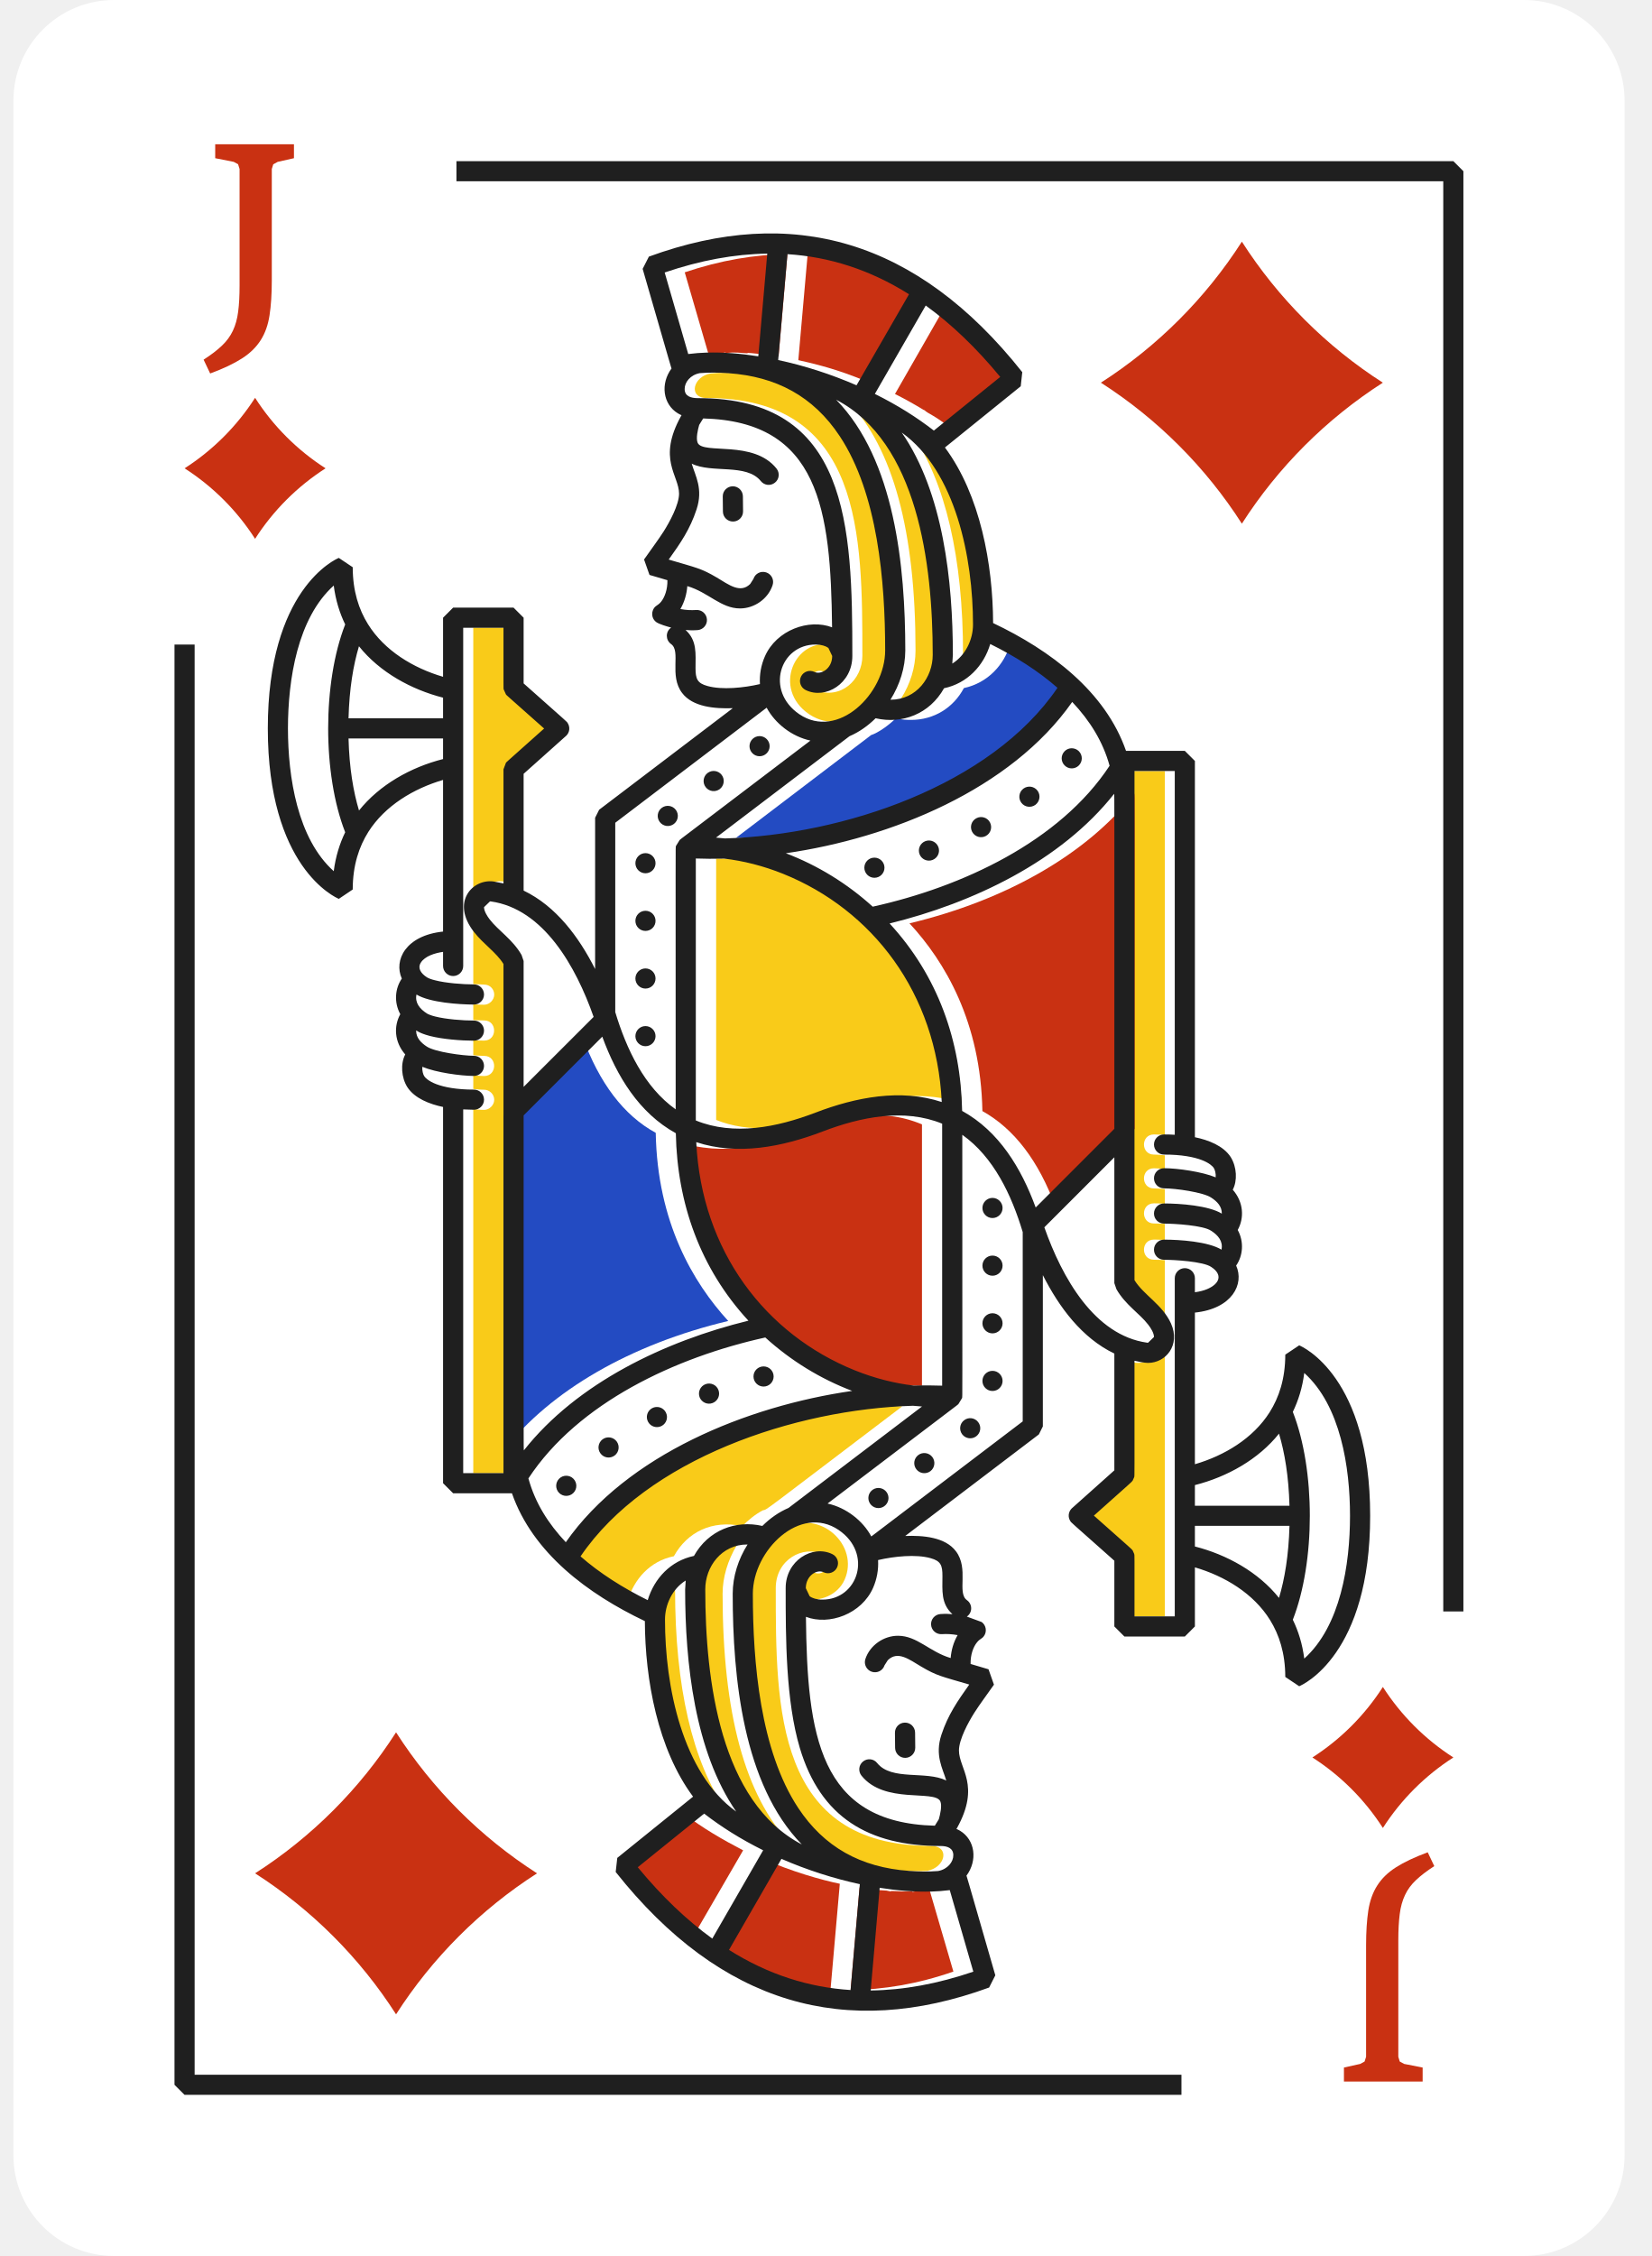
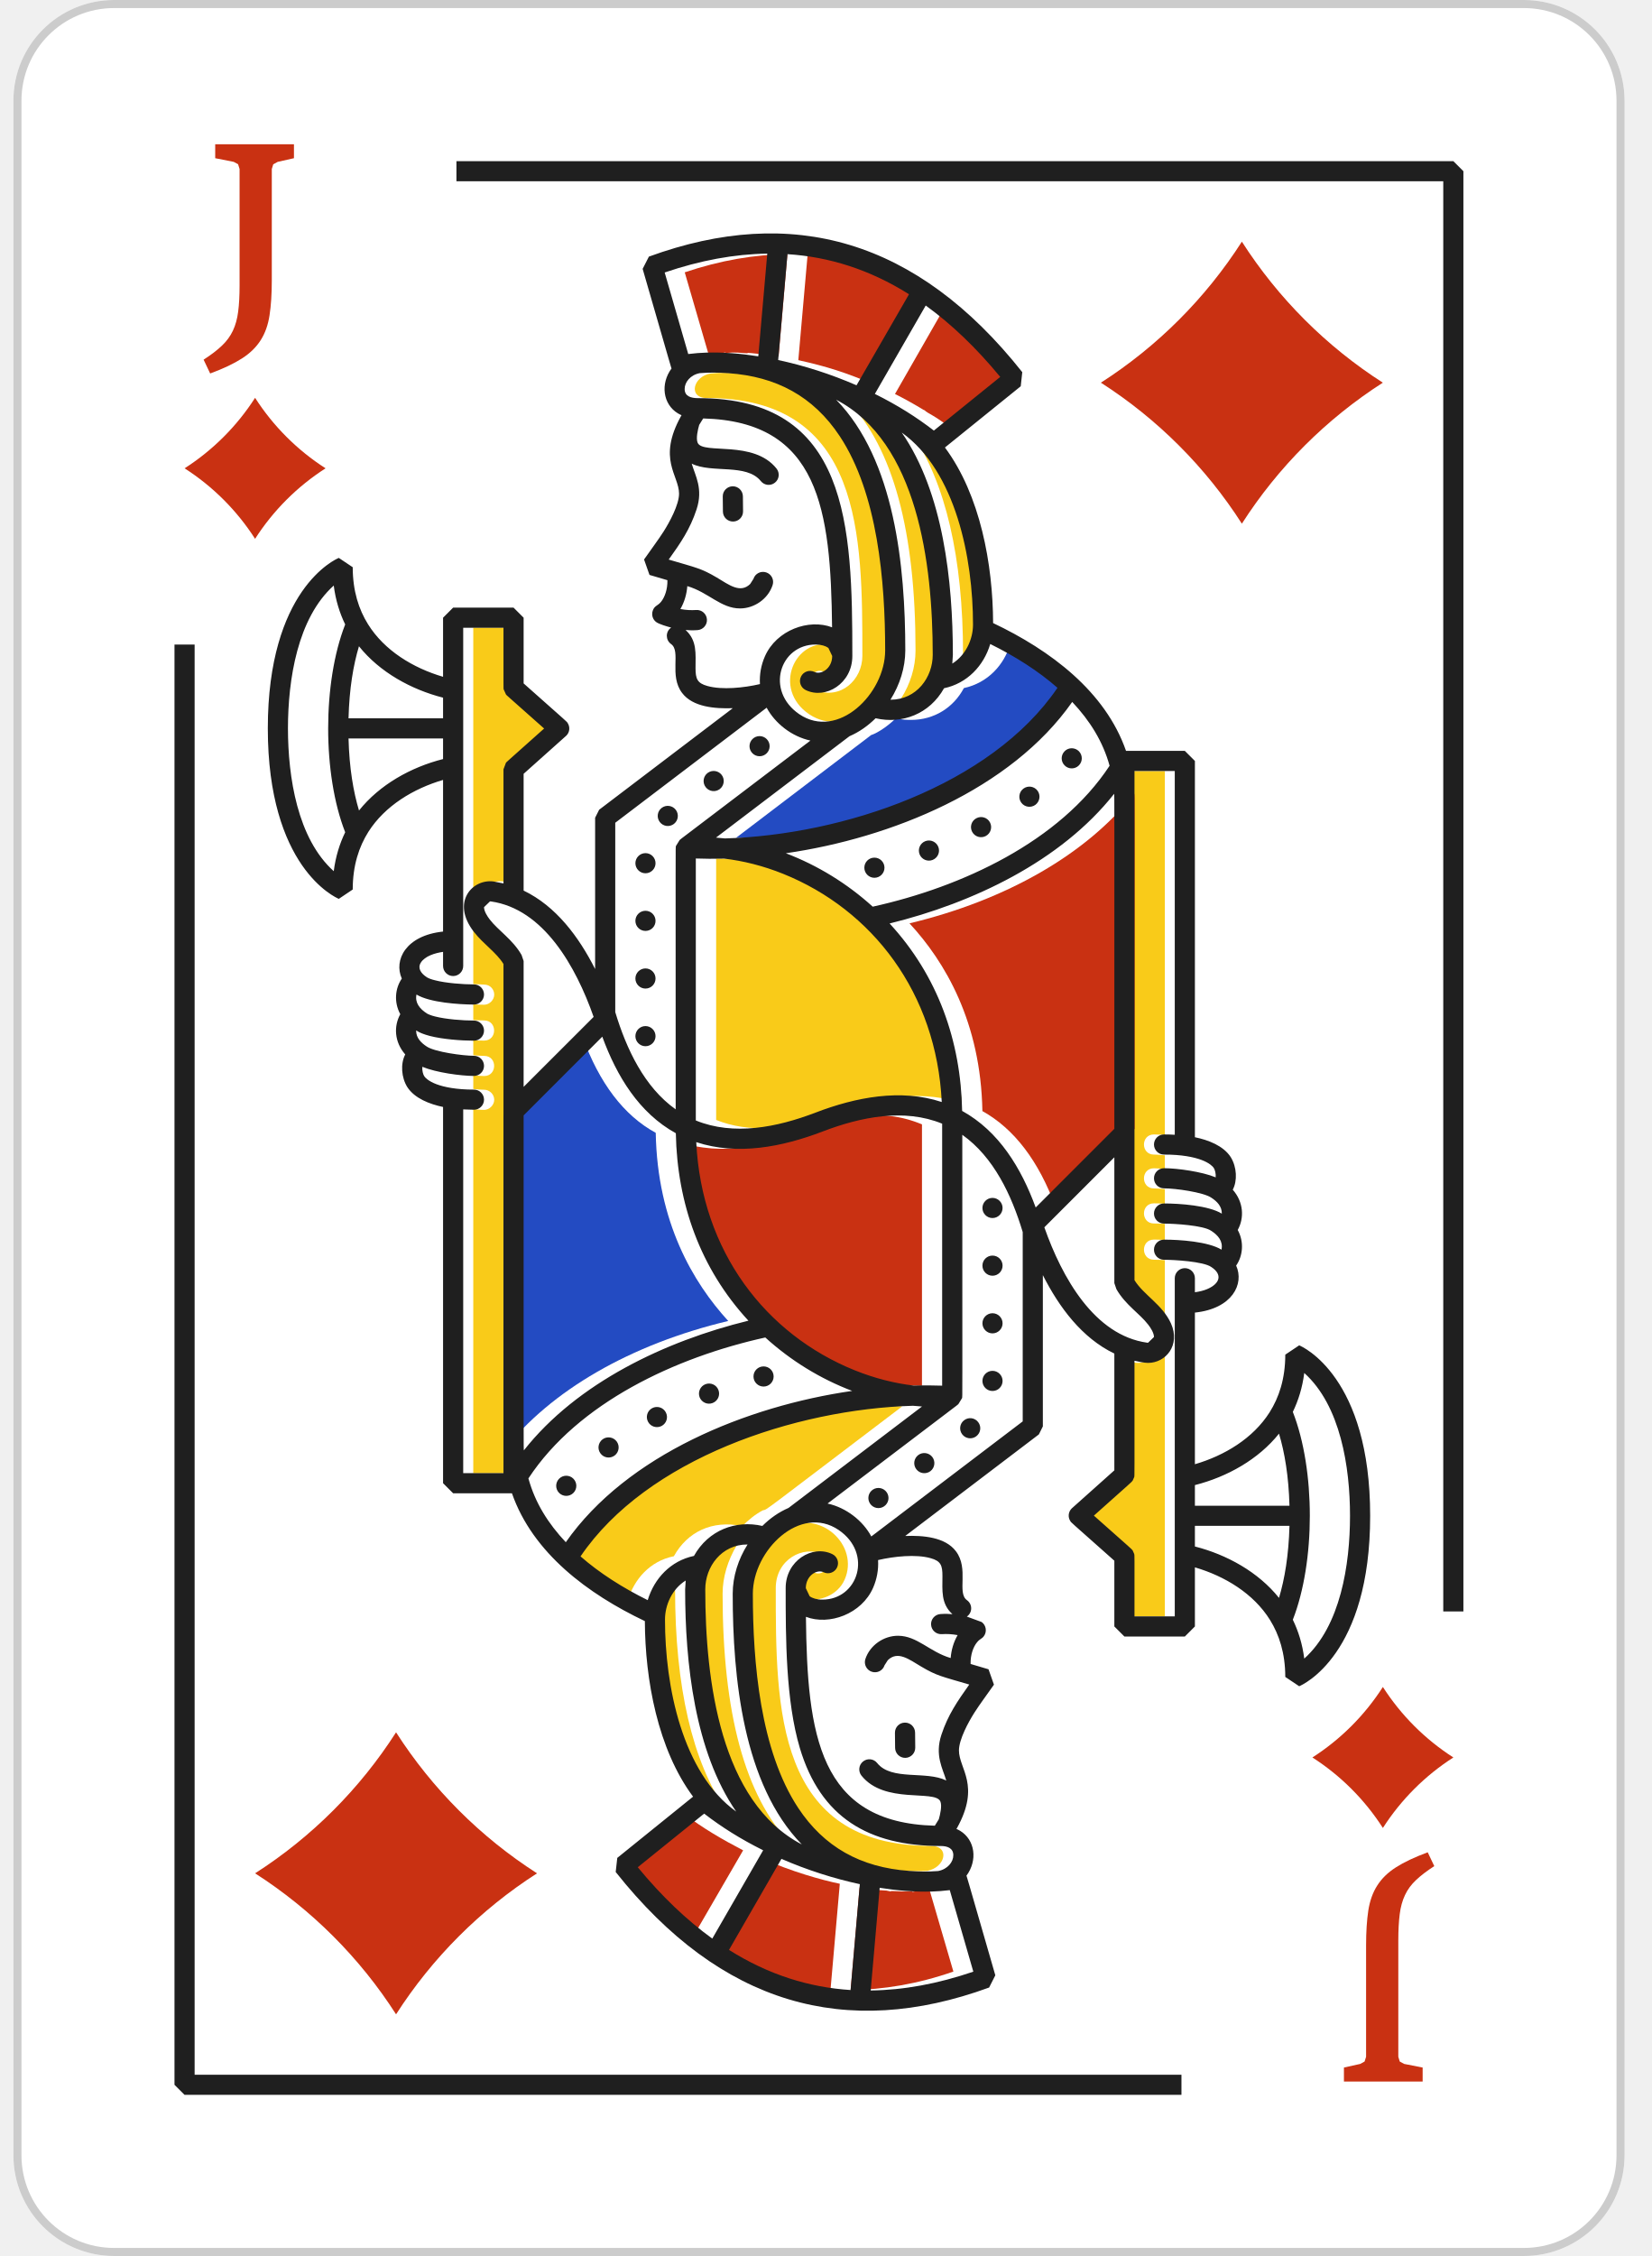
<svg xmlns="http://www.w3.org/2000/svg" width="100%" height="100%" viewBox="0 0 41 56" version="1.1" xml:space="preserve" style="fill-rule:evenodd;clip-rule:evenodd;stroke-linejoin:round;stroke-miterlimit:2;">
  <g transform="matrix(1,0,0,1,-453,-200)">
    <g>
      <path d="M490.833,256L455.833,256C454.452,256 453.333,254.881 453.333,253.5L453.333,202.5C453.333,201.119 454.452,200 455.833,200L490.833,200C492.214,200 493.333,201.119 493.333,202.5L493.333,253.5C493.333,254.881 492.214,256 490.833,256Z" style="fill:white;fill-rule:nonzero;" />
+       <path d="M490.833,256L455.833,256C454.452,256 453.333,254.881 453.333,253.5L453.333,202.5C453.333,201.119 454.452,200 455.833,200L490.833,200C492.214,200 493.333,201.119 493.333,202.5L493.333,253.5C493.333,254.881 492.214,256 490.833,256ZM490.833,255.8L455.833,255.8C454.562,255.8 453.533,254.771 453.533,253.5L453.533,202.5C453.533,201.229 454.562,200.2 455.833,200.2L490.833,200.2C492.104,200.2 493.133,201.229 493.133,202.5L493.133,253.5C493.133,254.771 492.104,255.8 490.833,255.8Z" style="fill:rgb(204,204,204);" />
      <path d="M459.333,213.375C458.883,212.673 458.285,212.075 457.583,211.625C458.285,211.175 458.883,210.577 459.333,209.875C459.783,210.577 460.381,211.175 461.083,211.625C460.381,212.075 459.783,212.673 459.333,213.375Z" style="fill:rgb(201,49,18);fill-rule:nonzero;" />
      <path d="M487.333,241.875C487.783,242.577 488.381,243.175 489.083,243.625C488.381,244.075 487.783,244.673 487.333,245.375C486.883,244.673 486.285,244.075 485.583,243.625C486.285,243.175 486.883,242.577 487.333,241.875Z" style="fill:rgb(201,49,18);fill-rule:nonzero;" />
      <path d="M459.894,204.018L459.784,204.079L459.748,204.195L459.748,206.961C459.748,207.299 459.729,207.587 459.692,207.825C459.656,208.064 459.583,208.27 459.473,208.443C459.363,208.617 459.208,208.769 459.008,208.897C458.807,209.026 458.544,209.151 458.218,209.271L458.055,208.928C458.241,208.808 458.393,208.692 458.51,208.58C458.627,208.469 458.718,208.345 458.782,208.209C458.846,208.074 458.89,207.916 458.913,207.735C458.937,207.555 458.948,207.337 458.948,207.083L458.948,204.195L458.911,204.077L458.803,204.018L458.343,203.927L458.343,203.581L460.298,203.581L460.298,203.927L459.894,204.018Z" style="fill:rgb(201,49,18);fill-rule:nonzero;" />
      <path d="M486.771,251.232L486.879,251.172L486.916,251.055L486.916,248.289C486.916,247.951 486.935,247.663 486.971,247.425C487.008,247.186 487.081,246.98 487.191,246.807C487.301,246.633 487.455,246.481 487.656,246.353C487.857,246.224 488.12,246.1 488.446,245.979L488.609,246.322C488.423,246.442 488.271,246.559 488.154,246.67C488.037,246.781 487.945,246.904 487.882,247.041C487.818,247.176 487.773,247.334 487.751,247.515C487.728,247.695 487.716,247.912 487.716,248.166L487.716,251.055L487.752,251.173L487.861,251.232L488.32,251.322L488.32,251.669L486.366,251.669L486.366,251.322L486.771,251.232Z" style="fill:rgb(201,49,18);fill-rule:nonzero;" />
      <path d="M483.832,212.999C482.932,211.594 481.736,210.399 480.332,209.499C481.736,208.599 482.932,207.403 483.832,205.999C484.732,207.403 485.928,208.599 487.332,209.499C485.928,210.399 484.732,211.594 483.832,212.999Z" style="fill:rgb(201,49,18);fill-rule:nonzero;" />
      <path d="M466.333,246.501C464.929,247.401 463.733,248.597 462.833,250.001C461.934,248.597 460.737,247.401 459.333,246.501C460.737,245.602 461.934,244.405 462.833,243.001C463.733,244.405 464.929,245.602 466.333,246.501Z" style="fill:rgb(201,49,18);fill-rule:nonzero;" />
      <path d="M457.332,216L457.332,251.75L457.582,252L482.332,252L482.332,251.5L457.832,251.5L457.832,216L457.332,216ZM489.332,240L488.832,240L488.832,204.5L464.332,204.5L464.332,204L489.082,204L489.332,204.25L489.332,240Z" style="fill:rgb(31,31,31);fill-rule:nonzero;" />
      <path d="M476.02,246.44C472.286,246.609 471.44,243.312 471.44,239.56C471.44,238.92 471.86,238.24 472.43,237.94C473.377,237.433 474.341,238.369 473.97,239.21C473.8,239.6 473.35,239.76 473.02,239.69C472.48,239.6 472.885,238.85 473.2,239.03C473.488,239.174 473.711,238.726 473.42,238.58C472.951,238.355 472.26,238.702 472.26,239.42C472.26,242.42 472.26,245.82 476.11,245.82C476.596,245.82 476.473,246.356 476.02,246.44Z" style="fill:rgb(249,203,25);fill-rule:nonzero;" />
      <path d="M472.62,245.76C470.69,244.71 470.26,241.81 470.26,239.45C470.26,239.11 470.42,238.76 470.67,238.56C470.84,238.42 471.06,238.37 471.29,238.36C471.07,238.73 470.94,239.15 470.94,239.56C470.94,242.53 471.5,244.58 472.62,245.76Z" style="fill:rgb(249,203,25);fill-rule:nonzero;" />
      <path d="M471.03,244.95C469.74,244.01 469.26,241.92 469.26,240.2C469.26,239.84 469.44,239.44 469.78,239.23L469.76,239.45C469.76,241.88 470.19,243.72 471.03,244.95Z" style="fill:rgb(249,203,25);fill-rule:nonzero;" />
      <path d="M476.67,248.94C475.78,249.25 474.929,249.389 474.118,249.398L474.34,246.85C474.57,246.89 474.79,246.92 475.01,246.93L475.11,246.95L475.13,246.94C475.31,246.95 475.48,246.95 475.64,246.95L475.66,246.96L475.77,246.94C475.87,246.93 475.98,246.93 476.08,246.92L476.67,248.94Z" style="fill:rgb(201,49,18);fill-rule:nonzero;" />
      <path d="M473.85,246.76L473.62,249.38C472.55,249.31 471.55,248.98 470.61,248.39L471.91,246.13C472.651,246.456 473.387,246.665 473.85,246.76Z" style="fill:rgb(201,49,18);fill-rule:nonzero;" />
      <path d="M471.45,245.93L470.18,248.12C469.54,247.66 468.93,247.07 468.33,246.35L469.98,245.02C470.436,245.376 470.968,245.68 471.45,245.93Z" style="fill:rgb(201,49,18);fill-rule:nonzero;" />
      <path d="M475.4,234.91C471.794,237.645 472.065,237.459 471.94,237.49C471.75,237.59 471.58,237.73 471.43,237.88L471.42,237.88C470.681,237.728 470.067,238.023 469.73,238.63C469.13,238.75 468.74,239.21 468.59,239.72C468.02,239.44 467.43,239.08 466.92,238.63C468.56,236.22 472.17,234.98 475.18,234.9L475.4,234.91Z" style="fill:rgb(249,203,25);fill-rule:nonzero;" />
      <path d="M481.65,230.77C481.682,230.77 481.785,230.771 481.92,230.778L481.92,230.38C481.828,230.375 481.736,230.37 481.65,230.37C481.319,230.37 481.318,229.87 481.65,229.87C481.696,229.87 481.795,229.872 481.92,229.879L481.92,229.517C481.819,229.507 481.725,229.5 481.65,229.5C481.319,229.5 481.318,229 481.65,229C481.711,229 481.808,229.007 481.92,229.019L481.92,228.678C481.831,228.672 481.755,228.66 481.65,228.66C481.319,228.66 481.318,228.16 481.65,228.16C481.75,228.16 481.83,228.17 481.92,228.17L481.92,219.14L480.92,219.14L480.92,231.77C481.08,232.055 481.446,232.305 481.65,232.57C482.181,233.253 481.765,233.83 481.25,233.83C481.127,233.83 481.02,233.785 480.92,233.76C480.92,236.185 480.945,236.684 480.84,236.79L480.83,236.8L479.91,237.62L480.83,238.44L480.84,238.45L480.92,238.63L480.92,240.12L481.92,240.12L481.92,231.28C481.828,231.274 481.736,231.27 481.65,231.27C481.319,231.27 481.318,230.77 481.65,230.77Z" style="fill:rgb(249,203,25);fill-rule:nonzero;" />
      <path d="M475.89,227.91L475.89,234.4C475.68,234.39 475.47,234.39 475.26,234.4C472.563,234.128 469.956,231.832 469.8,228.33C472.215,229.136 473.74,227.012 475.89,227.91Z" style="fill:rgb(201,49,18);fill-rule:nonzero;" />
      <path d="M465.83,217.26C465.718,217.091 465.75,216.811 465.75,215.58L464.75,215.58L464.75,224.427C464.841,224.433 464.933,224.438 465.02,224.44C465.16,224.44 465.27,224.55 465.27,224.69C465.27,224.82 465.15,224.94 465.02,224.94C464.972,224.94 464.873,224.938 464.75,224.932L464.75,225.32C464.841,225.325 464.933,225.33 465.02,225.33C465.348,225.33 465.351,225.83 465.02,225.83C464.972,225.83 464.873,225.829 464.75,225.823L464.75,226.193C464.85,226.203 464.944,226.21 465.02,226.21C465.354,226.21 465.347,226.71 465.02,226.71C464.96,226.71 464.862,226.703 464.75,226.692L464.75,227.032C464.84,227.038 464.916,227.05 465.02,227.05C465.15,227.05 465.27,227.16 465.27,227.3C465.27,227.43 465.15,227.55 465.02,227.55C464.92,227.55 464.84,227.54 464.75,227.53L464.75,236.57L465.75,236.57L465.75,223.94C465.565,223.644 465.243,223.426 465.01,223.13C464.458,222.416 464.978,221.809 465.5,221.88L465.75,221.95C465.75,219.406 465.719,219.032 465.83,218.92L465.83,218.91L466.76,218.08L465.83,217.26Z" style="fill:rgb(249,203,25);fill-rule:nonzero;" />
      <path d="M481.17,228.02L479.21,229.97C478.79,228.82 478.18,228.02 477.39,227.58C477.35,225.37 476.46,223.87 475.58,222.92C478,222.34 479.99,221.19 481.16,219.7C481.176,219.793 481.17,219.33 481.17,228.02Z" style="fill:rgb(201,49,18);fill-rule:nonzero;" />
      <path d="M471.08,232.79C468.65,233.37 466.67,234.52 465.51,236C465.494,235.906 465.5,236.395 465.5,227.69L467.46,225.73C467.88,226.89 468.49,227.69 469.28,228.12C469.32,230.34 470.21,231.84 471.08,232.79Z" style="fill:rgb(35,75,194);fill-rule:nonzero;" />
      <path d="M476.87,227.38C476,227.09 474.96,227.16 473.74,227.62C472.56,228.07 471.57,228.12 470.78,227.8L470.78,221.31C472.366,221.31 473.722,221.864 474.84,222.88C475.73,223.69 476.77,225.13 476.87,227.38Z" style="fill:rgb(249,203,25);fill-rule:nonzero;" />
      <path d="M479.74,217.08C478.056,219.565 474.261,220.8 471.27,220.8L474.61,218.26L474.62,218.25C474.811,218.187 475.073,217.997 475.24,217.83C475.34,217.83 475.329,217.87 475.62,217.87C476.189,217.87 476.673,217.566 476.93,217.08C477.53,216.95 477.93,216.5 478.08,215.99C478.65,216.27 479.23,216.63 479.74,217.08Z" style="fill:rgb(35,75,194);fill-rule:nonzero;" />
      <path d="M477.41,215.5C477.41,215.87 477.23,216.27 476.88,216.48L476.91,216.25C476.91,213.83 476.47,211.98 475.64,210.76C476.93,211.7 477.41,213.79 477.41,215.5Z" style="fill:rgb(249,203,25);fill-rule:nonzero;" />
      <path d="M476.41,216.25C476.41,216.791 476.054,217.34 475.37,217.34C475.6,216.98 475.73,216.56 475.73,216.15C475.73,213.18 475.17,211.13 474.05,209.95C475.98,211 476.41,213.9 476.41,216.25Z" style="fill:rgb(249,203,25);fill-rule:nonzero;" />
      <path d="M475.23,216.15C475.23,217.215 474.057,218.375 473.09,217.73C472.157,217.097 472.736,215.816 473.65,216.01C474.173,216.133 473.811,216.826 473.47,216.68C473.174,216.532 472.963,216.986 473.25,217.13C473.87,217.378 474.41,216.877 474.41,216.28C474.41,213.28 474.41,209.88 470.55,209.88C470.069,209.88 470.212,209.335 470.65,209.27C470.87,209.25 471.1,209.25 471.35,209.27C473.95,209.46 475.23,211.71 475.23,216.15Z" style="fill:rgb(249,203,25);fill-rule:nonzero;" />
      <path d="M478.33,209.36L476.69,210.69C476.156,210.272 476.051,210.28 475.95,210.18L475.94,210.18C475.71,210.04 475.46,209.9 475.22,209.78L476.48,207.58C477.13,208.05 477.74,208.64 478.33,209.36Z" style="fill:rgb(201,49,18);fill-rule:nonzero;" />
      <path d="M476.06,207.32L474.76,209.57C474.001,209.245 473.522,209.096 472.82,208.94L473.05,206.33C474.11,206.4 475.11,206.73 476.06,207.32Z" style="fill:rgb(201,49,18);fill-rule:nonzero;" />
      <path d="M472.55,206.309L472.33,208.85C472.006,208.798 471.618,208.76 471.57,208.76L471.55,208.77C471.129,208.732 471.149,208.76 471.03,208.76L471,208.75L470.9,208.77C470.8,208.77 470.68,208.77 470.59,208.79L470,206.76C470.89,206.46 471.729,206.319 472.55,206.309Z" style="fill:rgb(201,49,18);fill-rule:nonzero;" />
      <path d="M486.517,237.626C486.517,236.416 486.281,234.891 485.381,234.081C485.335,234.443 485.234,234.765 485.097,235.047C485.661,236.485 485.659,238.77 485.097,240.206C485.234,240.487 485.335,240.809 485.381,241.171C486.28,240.363 486.517,238.841 486.517,237.626ZM485.014,237.376C484.994,236.64 484.894,236.053 484.754,235.587C484.243,236.227 483.466,236.661 482.666,236.864L482.666,237.376L485.014,237.376ZM485.014,237.876L482.666,237.876L482.666,238.388C483.455,238.589 484.239,239.02 484.754,239.664C484.894,239.198 484.994,238.611 485.014,237.876ZM482.666,231.729L482.666,232.077C482.787,232.061 482.891,232.033 482.973,231.998C483.283,231.865 483.364,231.639 483.069,231.448C482.873,231.313 482.149,231.271 481.899,231.271C481.762,231.271 481.649,231.158 481.65,231.02C481.65,230.882 481.763,230.771 481.901,230.771C482.287,230.771 482.997,230.819 483.326,231.02C483.369,230.815 483.245,230.663 483.069,230.551C482.873,230.415 482.149,230.374 481.899,230.373C481.762,230.373 481.649,230.261 481.65,230.122C481.65,229.984 481.763,229.873 481.901,229.873C482.288,229.874 483.006,229.923 483.334,230.126C483.339,229.95 483.219,229.823 483.069,229.727C482.87,229.595 482.188,229.498 481.899,229.498C481.762,229.498 481.649,229.386 481.65,229.247C481.65,229.109 481.763,228.998 481.901,228.998C482.235,228.999 482.845,229.085 483.182,229.225C483.19,229.132 483.163,229.034 483.133,228.99C483.111,228.954 483.025,228.866 482.83,228.793C482.636,228.72 482.335,228.659 481.9,228.66C481.762,228.66 481.65,228.548 481.65,228.41C481.65,228.271 481.762,228.16 481.9,228.16C481.994,228.16 482.082,228.163 482.166,228.168L482.166,219.139L481.166,219.139L481.166,231.777C481.394,232.146 481.859,232.382 482.072,232.851C482.314,233.391 481.942,233.831 481.502,233.831C481.406,233.831 481.259,233.799 481.166,233.777C481.166,236.735 481.169,236.624 481.159,236.666L481.12,236.754C481.095,236.79 481.094,236.787 480.158,237.622C481.091,238.45 481.094,238.448 481.12,238.485L481.159,238.573C481.169,238.614 481.166,238.529 481.166,240.123L482.166,240.123L482.166,231.729C482.166,231.591 482.278,231.479 482.416,231.479C482.555,231.479 482.666,231.591 482.666,231.729ZM481.48,233.329L481.502,233.331L481.65,233.188C481.651,233.09 481.568,232.96 481.507,232.882C481.288,232.598 480.944,232.395 480.718,232.002L480.666,231.851L480.666,228.727L478.928,230.465C479.369,231.717 480.171,233.146 481.48,233.329ZM480.666,228.02C480.666,219.333 480.669,219.849 480.661,219.704C479.339,221.38 477.15,222.417 475.086,222.923C476.283,224.219 476.855,225.839 476.887,227.576C477.801,228.08 478.354,228.993 478.713,229.973L480.666,228.02ZM478.391,230.583C478.115,229.667 477.671,228.721 476.891,228.169C476.891,234.989 476.897,234.643 476.885,234.705L476.793,234.855C476.788,234.865 476.821,234.835 473.546,237.322C474.014,237.424 474.427,237.755 474.632,238.139L478.391,235.283L478.391,230.583ZM474.8,238.725C474.814,238.961 474.771,239.195 474.678,239.41C474.393,240.064 473.586,240.355 473.009,240.134C473.04,243.066 473.331,245.245 476.209,245.319L476.308,245.159C476.34,245.045 476.395,244.82 476.344,244.711C476.2,244.42 474.959,244.791 474.388,244.076C474.302,243.968 474.319,243.811 474.427,243.725C474.535,243.638 474.692,243.655 474.778,243.764C475.136,244.209 475.991,243.948 476.493,244.197C476.405,243.898 476.203,243.573 476.373,243.06C476.535,242.569 476.771,242.228 477.064,241.815C476.374,241.611 476.264,241.602 475.871,241.369C475.566,241.188 475.287,240.969 475.041,241.211L474.96,241.338C474.918,241.469 474.777,241.541 474.646,241.498C474.515,241.456 474.442,241.315 474.484,241.184C474.596,240.839 474.94,240.604 475.294,240.604C475.771,240.604 476.078,241.003 476.602,241.157C476.619,240.957 476.672,240.767 476.775,240.588C476.632,240.562 476.509,240.556 476.383,240.564C476.245,240.573 476.126,240.47 476.116,240.332C476.106,240.194 476.21,240.075 476.349,240.065C476.485,240.056 476.554,240.062 476.646,240.068C476.357,239.806 476.398,239.482 476.398,239.123C476.399,238.858 476.358,238.748 476.104,238.678C475.741,238.576 475.199,238.632 474.8,238.725ZM476.58,246.918L476.342,246.942L476.133,246.953C475.701,246.967 475.264,246.927 474.84,246.86L474.617,249.409C475.433,249.4 476.281,249.243 477.165,248.942L476.58,246.918ZM475.575,246.441C475.837,246.459 476.034,246.463 476.292,246.444C476.527,246.399 476.67,246.219 476.668,246.05C476.668,245.882 476.53,245.823 476.361,245.823C474.562,245.823 473.372,245.111 472.858,243.392C472.507,242.214 472.506,240.662 472.506,239.423C472.503,238.739 473.171,238.336 473.665,238.578C473.79,238.639 473.841,238.788 473.78,238.912C473.72,239.036 473.569,239.088 473.445,239.027C473.287,238.949 473.008,239.104 473.006,239.423L473.101,239.622C473.164,239.671 473.278,239.708 473.415,239.707C474.301,239.71 474.679,238.562 473.821,237.978C472.868,237.332 471.691,238.482 471.691,239.561C471.691,241.268 471.873,243.451 472.818,244.879C473.458,245.846 474.365,246.356 475.575,246.441ZM474.347,246.77C473.703,246.631 473.039,246.42 472.401,246.142L471.099,248.402C472.077,249.018 473.085,249.332 474.118,249.398L474.347,246.77ZM470.684,248.121L471.947,245.929C471.377,245.645 470.917,245.353 470.482,245.019L468.834,246.35C469.431,247.074 470.047,247.661 470.684,248.121ZM471.278,244.969C470.247,243.475 470.01,241.277 470.01,239.454L470.024,239.233C469.692,239.439 469.509,239.834 469.51,240.204C469.509,241.848 469.937,244.007 471.278,244.969ZM471.191,239.561C471.191,239.128 471.332,238.699 471.56,238.338C470.911,238.335 470.508,238.894 470.51,239.454C470.509,241.725 470.89,244.734 472.907,245.784C471.451,244.294 471.191,241.644 471.191,239.561ZM470.229,238.622C470.587,237.98 471.271,237.726 471.927,237.878C472.118,237.688 472.334,237.536 472.577,237.431L475.891,234.913L475.667,234.895C472.742,234.979 469.061,236.206 467.413,238.634C467.89,239.051 468.462,239.414 469.081,239.72C469.243,239.179 469.653,238.743 470.229,238.622ZM467.047,238.282C468.57,236.107 471.547,234.902 474.157,234.526C473.37,234.227 472.635,233.777 472,233.2C469.782,233.689 467.357,234.815 466.119,236.698C466.287,237.31 466.615,237.824 467.047,238.282ZM466.006,236.002C467.328,234.326 469.516,233.288 471.581,232.783C470.383,231.486 469.812,229.867 469.779,228.13C468.865,227.627 468.312,226.713 467.953,225.733L466,227.687C466,236.373 465.998,235.857 466.006,236.002ZM465.949,223.705L466,223.855L466,226.979L467.738,225.242C467.297,223.988 466.495,222.561 465.187,222.376L465.165,222.375L465.017,222.518C465.016,222.616 465.098,222.746 465.159,222.824C465.373,223.102 465.725,223.316 465.949,223.705ZM465.5,223.929C465.322,223.64 465.01,223.445 464.765,223.131C464.187,222.386 464.737,221.809 465.256,221.881L465.5,221.929L465.5,219.096L465.561,218.934C465.585,218.907 465.498,218.985 466.509,218.084C465.504,217.192 465.585,217.266 465.562,217.239L465.504,217.111C465.499,217.074 465.5,217.206 465.5,215.583L464.5,215.583L464.5,223.978C464.5,224.115 464.389,224.228 464.25,224.228C464.112,224.228 464,224.115 464,223.978L464,223.628C463.805,223.656 463.549,223.73 463.446,223.898C463.36,224.039 463.458,224.168 463.597,224.258C463.626,224.278 463.702,224.31 463.799,224.333C464.071,224.404 464.49,224.435 464.768,224.436C464.905,224.436 465.017,224.548 465.017,224.687C465.016,224.824 464.903,224.936 464.766,224.936C464.396,224.934 463.673,224.888 463.34,224.687C463.297,224.892 463.422,225.043 463.597,225.156C463.626,225.175 463.702,225.207 463.799,225.231C464.07,225.301 464.489,225.333 464.767,225.333C464.905,225.333 465.017,225.446 465.017,225.583C465.016,225.722 464.903,225.833 464.766,225.833C464.445,225.832 463.993,225.797 463.675,225.716C463.341,225.628 463.332,225.552 463.332,225.59C463.332,225.761 463.453,225.886 463.597,225.979C463.802,226.115 464.5,226.207 464.767,226.208C464.905,226.208 465.017,226.32 465.017,226.459C465.016,226.597 464.903,226.708 464.766,226.708C464.439,226.707 463.826,226.623 463.485,226.481C463.477,226.574 463.504,226.672 463.534,226.716C463.556,226.752 463.642,226.84 463.836,226.913C464.03,226.986 464.331,227.047 464.767,227.047C464.904,227.047 465.017,227.158 465.017,227.297C465.017,227.435 464.904,227.547 464.767,227.547C464.673,227.546 464.585,227.543 464.5,227.538L464.5,236.567L465.5,236.567L465.5,223.929ZM464,218.842L464,218.33L461.653,218.33C461.672,219.066 461.773,219.653 461.913,220.119C462.424,219.479 463.2,219.044 464,218.842ZM461.57,215.5C461.433,215.219 461.332,214.897 461.286,214.535C460.387,215.342 460.15,216.866 460.149,218.08C460.15,219.291 460.385,220.816 461.286,221.625C461.332,221.263 461.433,220.941 461.57,220.659C461.006,219.221 461.007,216.937 461.57,215.5ZM461.653,217.83L464,217.83L464,217.318C463.212,217.117 462.427,216.687 461.912,216.042C461.772,216.508 461.672,217.094 461.653,217.83ZM468.275,225.123C468.552,226.039 468.996,226.985 469.775,227.537C469.775,220.768 469.77,221.063 469.781,221.001L469.874,220.851C469.879,220.841 469.846,220.872 473.121,218.383C472.653,218.283 472.24,217.952 472.034,217.567L468.275,220.423L468.275,225.123ZM471.867,216.981C471.853,216.742 471.896,216.508 471.989,216.296C472.275,215.638 473.084,215.352 473.658,215.572C473.627,212.643 473.336,210.461 470.458,210.387L470.359,210.547C470.326,210.662 470.272,210.886 470.323,210.996C470.466,211.286 471.708,210.915 472.278,211.63C472.365,211.738 472.348,211.896 472.239,211.981C472.132,212.068 471.975,212.05 471.889,211.942C471.53,211.497 470.676,211.757 470.173,211.509C470.263,211.813 470.463,212.134 470.293,212.646C470.132,213.137 469.896,213.479 469.602,213.89C470.293,214.095 470.403,214.104 470.796,214.336C471.099,214.517 471.38,214.737 471.625,214.496L471.706,214.369C471.748,214.237 471.89,214.165 472.021,214.208C472.152,214.25 472.225,214.391 472.182,214.522C472.07,214.868 471.726,215.103 471.373,215.103C470.896,215.103 470.589,214.703 470.064,214.549C470.048,214.75 469.994,214.94 469.892,215.118C470.036,215.145 470.159,215.15 470.284,215.142C470.422,215.132 470.541,215.236 470.551,215.374C470.561,215.512 470.456,215.631 470.318,215.641C470.181,215.65 470.113,215.645 470.021,215.638C470.31,215.9 470.268,216.224 470.268,216.583C470.268,216.849 470.31,216.958 470.563,217.028C470.926,217.13 471.469,217.074 471.867,216.981ZM470.087,208.788L470.324,208.764L470.534,208.753C470.967,208.739 471.398,208.778 471.826,208.845L472.049,206.296C471.234,206.306 470.386,206.463 469.502,206.764L470.087,208.788ZM471.088,209.264C470.827,209.247 470.632,209.243 470.375,209.262C470.14,209.306 469.997,209.487 469.998,209.657C469.999,209.835 470.148,209.882 470.327,209.883C474.076,209.877 474.161,213.051 474.161,216.283C474.163,216.966 473.496,217.371 473.001,217.128C472.877,217.067 472.826,216.918 472.887,216.794C472.947,216.67 473.097,216.619 473.221,216.679C473.377,216.756 473.659,216.605 473.661,216.283L473.566,216.083C473.503,216.036 473.389,215.999 473.251,215.999C472.364,215.997 471.989,217.146 472.845,217.729C473.799,218.374 474.976,217.224 474.976,216.146C474.976,214.438 474.793,212.255 473.849,210.828C473.189,209.83 472.262,209.346 471.088,209.264ZM472.32,208.937C472.965,209.075 473.629,209.287 474.265,209.564L475.568,207.304C474.588,206.688 473.581,206.375 472.55,206.309L472.32,208.937ZM475.983,207.584L474.72,209.778C475.295,210.064 475.753,210.355 476.185,210.688L477.833,209.356C477.236,208.632 476.619,208.044 475.983,207.584ZM475.388,210.737C476.42,212.231 476.656,214.429 476.657,216.252L476.643,216.472C476.973,216.267 477.158,215.873 477.157,215.502C477.157,213.855 476.729,211.699 475.388,210.737ZM475.476,216.146C475.475,216.573 475.34,216.997 475.107,217.369C475.759,217.371 476.159,216.809 476.157,216.252C476.157,213.981 475.776,210.972 473.759,209.922C475.215,211.413 475.475,214.063 475.476,216.146ZM476.438,217.084C476.078,217.727 475.395,217.98 474.739,217.829C474.548,218.017 474.333,218.17 474.09,218.275L470.776,220.792L470.999,220.812C473.924,220.727 477.606,219.5 479.254,217.073C478.777,216.655 478.205,216.292 477.585,215.986C477.423,216.529 477.011,216.963 476.438,217.084ZM473.423,228.087C472.418,228.472 471.304,228.688 470.286,228.351C470.417,231.061 472.009,233.123 474.222,234.015C474.713,234.213 475.211,234.338 475.689,234.394C475.953,234.386 476.158,234.389 476.391,234.396L476.391,227.893C475.454,227.507 474.373,227.723 473.423,228.087ZM476.381,227.355C476.25,224.646 474.657,222.583 472.444,221.691C471.954,221.494 471.456,221.368 470.978,221.313C470.714,221.32 470.509,221.318 470.275,221.31L470.275,227.813C471.213,228.198 472.294,227.983 473.244,227.619C474.249,227.234 475.363,227.019 476.381,227.355ZM479.62,217.424C478.096,219.6 475.118,220.804 472.51,221.18C473.296,221.479 474.031,221.929 474.667,222.506C476.885,222.017 479.31,220.89 480.548,219.008C480.382,218.406 480.06,217.891 479.62,217.424ZM487.017,237.626C487.018,239.336 486.604,240.393 486.169,241.021C485.735,241.65 485.288,241.844 485.255,241.857L484.91,241.626C484.909,241.033 484.757,240.577 484.531,240.212C484.123,239.556 483.409,239.124 482.666,238.906L482.666,240.373L482.416,240.623L480.916,240.623L480.666,240.373L480.666,238.741C479.506,237.711 479.602,237.801 479.573,237.757C479.51,237.661 479.521,237.531 479.605,237.446C479.633,237.419 479.84,237.235 480.666,236.498L480.666,233.599C479.863,233.214 479.296,232.452 478.891,231.652L478.891,235.407L478.792,235.606L475.474,238.127C475.914,238.11 476.469,238.154 476.733,238.507C477.062,238.941 476.752,239.538 477.006,239.72C477.143,239.816 477.151,240.025 477.004,240.128L477.372,240.263C477.484,240.344 477.508,240.502 477.428,240.612C477.374,240.687 477.333,240.672 477.255,240.769C477.165,240.879 477.092,241.072 477.097,241.304L477.542,241.436L477.677,241.818C477.497,242.076 477.331,242.294 477.192,242.512C477.044,242.744 476.808,243.177 476.808,243.451C476.808,243.908 477.351,244.31 476.759,245.378C476.737,245.416 476.735,245.384 476.835,245.444C477.21,245.671 477.277,246.18 476.992,246.563C477.002,246.568 476.944,246.377 477.711,249.032L477.557,249.336C474.003,250.634 470.898,249.763 468.286,246.468L468.325,246.118L470.207,244.598C469.33,243.419 469.016,241.696 469.01,240.24C467.599,239.569 466.227,238.551 465.71,237.067L464.25,237.067L464,236.817L464,227.478C463.67,227.409 463.294,227.266 463.112,226.984C462.966,226.751 462.938,226.408 463.061,226.174C462.786,225.862 462.775,225.467 462.938,225.175C462.775,224.875 462.81,224.532 462.976,224.291C462.771,223.835 463.07,223.222 464,223.124L464,219.36C463.269,219.574 462.558,220 462.146,220.648C461.914,221.017 461.758,221.478 461.757,222.08L461.412,222.312C461.378,222.298 460.932,222.104 460.497,221.475C460.063,220.846 459.649,219.79 459.649,218.08C459.649,216.37 460.063,215.314 460.497,214.685C460.932,214.056 461.378,213.862 461.412,213.849L461.757,214.08C461.758,214.673 461.909,215.129 462.136,215.494C462.544,216.15 463.258,216.582 464,216.8L464,215.333L464.25,215.083L465.75,215.083L466,215.333L466,216.964C467.146,217.982 467.064,217.903 467.094,217.949C467.157,218.047 467.145,218.176 467.061,218.26C467.033,218.288 466.83,218.467 466,219.208L466,222.107C466.803,222.492 467.37,223.254 467.775,224.054L467.775,220.299L467.875,220.1L471.193,217.579C470.753,217.595 470.198,217.552 469.934,217.2C469.605,216.766 469.914,216.167 469.661,215.987C469.524,215.89 469.516,215.681 469.663,215.578C469.571,215.555 469.363,215.493 469.294,215.443C469.205,215.379 469.169,215.263 469.207,215.156C469.252,215.03 469.328,215.042 469.412,214.938C469.501,214.828 469.575,214.634 469.57,214.402L469.125,214.271L468.99,213.888C469.17,213.63 469.335,213.412 469.475,213.194C469.623,212.962 469.858,212.53 469.859,212.255C469.858,211.794 469.314,211.398 469.908,210.328C469.929,210.29 469.932,210.323 469.831,210.261C469.457,210.035 469.39,209.526 469.674,209.144C469.664,209.137 469.723,209.329 468.955,206.674L469.11,206.37C472.663,205.072 475.769,205.943 478.38,209.238L478.342,209.588L476.46,211.108C477.337,212.287 477.651,214.01 477.656,215.466C479.075,216.14 480.442,217.16 480.956,218.639L482.416,218.639L482.666,218.889L482.666,228.229C482.997,228.297 483.373,228.44 483.555,228.722C483.71,228.971 483.722,229.313 483.606,229.532C483.877,229.84 483.894,230.235 483.729,230.531C483.893,230.831 483.856,231.176 483.69,231.415C483.896,231.871 483.596,232.484 482.666,232.582L482.666,236.346C483.399,236.132 484.109,235.706 484.52,235.058C484.753,234.689 484.909,234.229 484.91,233.626L485.255,233.395C485.288,233.408 485.735,233.602 486.169,234.231C486.604,234.86 487.018,235.916 487.017,237.626ZM466.882,236.705C466.784,236.803 466.784,236.961 466.882,237.059C466.979,237.156 467.138,237.156 467.235,237.059C467.333,236.962 467.333,236.803 467.235,236.705C467.139,236.608 466.979,236.607 466.882,236.705ZM470.691,234.827C470.821,234.778 470.886,234.634 470.837,234.505C470.789,234.375 470.645,234.311 470.516,234.359C470.386,234.408 470.321,234.552 470.369,234.682C470.419,234.811 470.563,234.876 470.691,234.827ZM468.259,236.13C468.369,236.048 468.392,235.891 468.31,235.78C468.227,235.67 468.07,235.646 467.959,235.729C467.849,235.813 467.826,235.969 467.909,236.079C467.991,236.19 468.148,236.213 468.259,236.13ZM469.427,235.396C469.549,235.331 469.595,235.18 469.53,235.058C469.466,234.936 469.314,234.889 469.192,234.954C469.07,235.019 469.024,235.17 469.089,235.292C469.153,235.414 469.305,235.46 469.427,235.396ZM471.957,234.418C472.095,234.418 472.207,234.306 472.207,234.168C472.207,234.029 472.095,233.918 471.957,233.918C471.819,233.918 471.707,234.029 471.707,234.168C471.707,234.306 471.819,234.418 471.957,234.418ZM474.809,236.935C474.671,236.935 474.559,237.046 474.559,237.185C474.559,237.322 474.67,237.435 474.809,237.435C474.946,237.435 475.059,237.322 475.059,237.185C475.059,237.047 474.946,236.935 474.809,236.935ZM476.937,235.254C476.826,235.337 476.805,235.494 476.889,235.604C476.972,235.714 477.129,235.735 477.238,235.652C477.349,235.568 477.37,235.411 477.286,235.302C477.203,235.191 477.046,235.17 476.937,235.254ZM477.641,232.598C477.503,232.598 477.391,232.71 477.391,232.848C477.391,232.985 477.503,233.098 477.641,233.098C477.779,233.098 477.891,232.985 477.891,232.848C477.891,232.71 477.779,232.598 477.641,232.598ZM477.641,234.028C477.503,234.028 477.391,234.141 477.391,234.278C477.391,234.417 477.503,234.528 477.641,234.528C477.779,234.528 477.891,234.417 477.891,234.278C477.891,234.141 477.779,234.028 477.641,234.028ZM475.797,236.119C475.687,236.203 475.665,236.359 475.749,236.47C475.832,236.579 475.989,236.601 476.1,236.518C476.209,236.434 476.23,236.277 476.147,236.167C476.063,236.058 475.906,236.036 475.797,236.119ZM477.641,231.167C477.503,231.167 477.391,231.278 477.391,231.417C477.391,231.555 477.503,231.667 477.641,231.667C477.779,231.667 477.891,231.555 477.891,231.417C477.891,231.278 477.779,231.167 477.641,231.167ZM477.641,230.235C477.778,230.235 477.891,230.124 477.891,229.985C477.891,229.848 477.778,229.735 477.641,229.735C477.503,229.735 477.391,229.848 477.391,229.985C477.391,230.124 477.503,230.235 477.641,230.235ZM475.476,243.635C475.613,243.633 475.724,243.52 475.723,243.382C475.721,243.194 475.721,243.194 475.719,243.007C475.717,242.869 475.604,242.758 475.466,242.76C475.327,242.761 475.217,242.874 475.219,243.013C475.221,243.2 475.221,243.2 475.223,243.388C475.225,243.525 475.337,243.636 475.476,243.635ZM479.785,219C479.882,218.903 479.882,218.745 479.785,218.647C479.688,218.55 479.528,218.549 479.432,218.647C479.334,218.745 479.334,218.903 479.432,219C479.528,219.098 479.688,219.098 479.785,219ZM475.975,220.879C475.846,220.928 475.78,221.072 475.829,221.202C475.878,221.331 476.022,221.396 476.151,221.347C476.28,221.298 476.346,221.154 476.297,221.025C476.248,220.896 476.104,220.831 475.975,220.879ZM477.24,220.311C477.118,220.375 477.071,220.526 477.136,220.648C477.201,220.771 477.353,220.817 477.474,220.752C477.596,220.688 477.643,220.536 477.578,220.414C477.514,220.292 477.362,220.246 477.24,220.311ZM478.408,219.576C478.298,219.659 478.274,219.815 478.357,219.926C478.439,220.037 478.597,220.059 478.707,219.977C478.817,219.894 478.841,219.737 478.758,219.626C478.675,219.516 478.519,219.493 478.408,219.576ZM474.709,221.289C474.571,221.289 474.459,221.4 474.459,221.539C474.459,221.676 474.571,221.789 474.709,221.789C474.847,221.789 474.959,221.677 474.959,221.539C474.959,221.401 474.848,221.289 474.709,221.289ZM471.858,218.772C471.996,218.772 472.108,218.66 472.108,218.522C472.108,218.384 471.996,218.272 471.858,218.272C471.721,218.272 471.608,218.384 471.608,218.522C471.608,218.66 471.721,218.772 471.858,218.772ZM469.73,220.453C469.84,220.369 469.861,220.212 469.778,220.102C469.694,219.992 469.538,219.971 469.428,220.054C469.318,220.138 469.297,220.294 469.38,220.404C469.464,220.515 469.62,220.536 469.73,220.453ZM470.87,219.587C470.979,219.503 471.001,219.346 470.918,219.236C470.834,219.126 470.677,219.105 470.567,219.188C470.457,219.272 470.436,219.429 470.52,219.539C470.603,219.649 470.76,219.67 470.87,219.587ZM469.025,224.539C469.164,224.539 469.275,224.427 469.275,224.289C469.275,224.151 469.164,224.039 469.025,224.039C468.888,224.039 468.775,224.151 468.775,224.289C468.775,224.427 468.888,224.539 469.025,224.539ZM469.025,223.108C469.164,223.108 469.275,222.997 469.275,222.858C469.275,222.72 469.164,222.608 469.025,222.608C468.888,222.608 468.775,222.72 468.775,222.858C468.775,222.997 468.888,223.108 469.025,223.108ZM469.025,221.677C469.164,221.677 469.275,221.565 469.275,221.427C469.275,221.29 469.164,221.177 469.025,221.177C468.888,221.177 468.775,221.29 468.775,221.427C468.775,221.565 468.888,221.677 469.025,221.677ZM469.025,225.47C468.888,225.47 468.775,225.582 468.775,225.72C468.775,225.858 468.888,225.97 469.025,225.97C469.163,225.97 469.275,225.858 469.275,225.72C469.275,225.583 469.164,225.47 469.025,225.47ZM471.444,212.319C471.446,212.506 471.446,212.506 471.448,212.694C471.449,212.832 471.339,212.945 471.201,212.946C471.063,212.948 470.949,212.837 470.948,212.699C470.946,212.512 470.946,212.512 470.944,212.324C470.942,212.186 471.053,212.073 471.191,212.071C471.329,212.07 471.442,212.181 471.444,212.319Z" style="fill:rgb(31,31,31);fill-rule:nonzero;" />
    </g>
  </g>
</svg>
